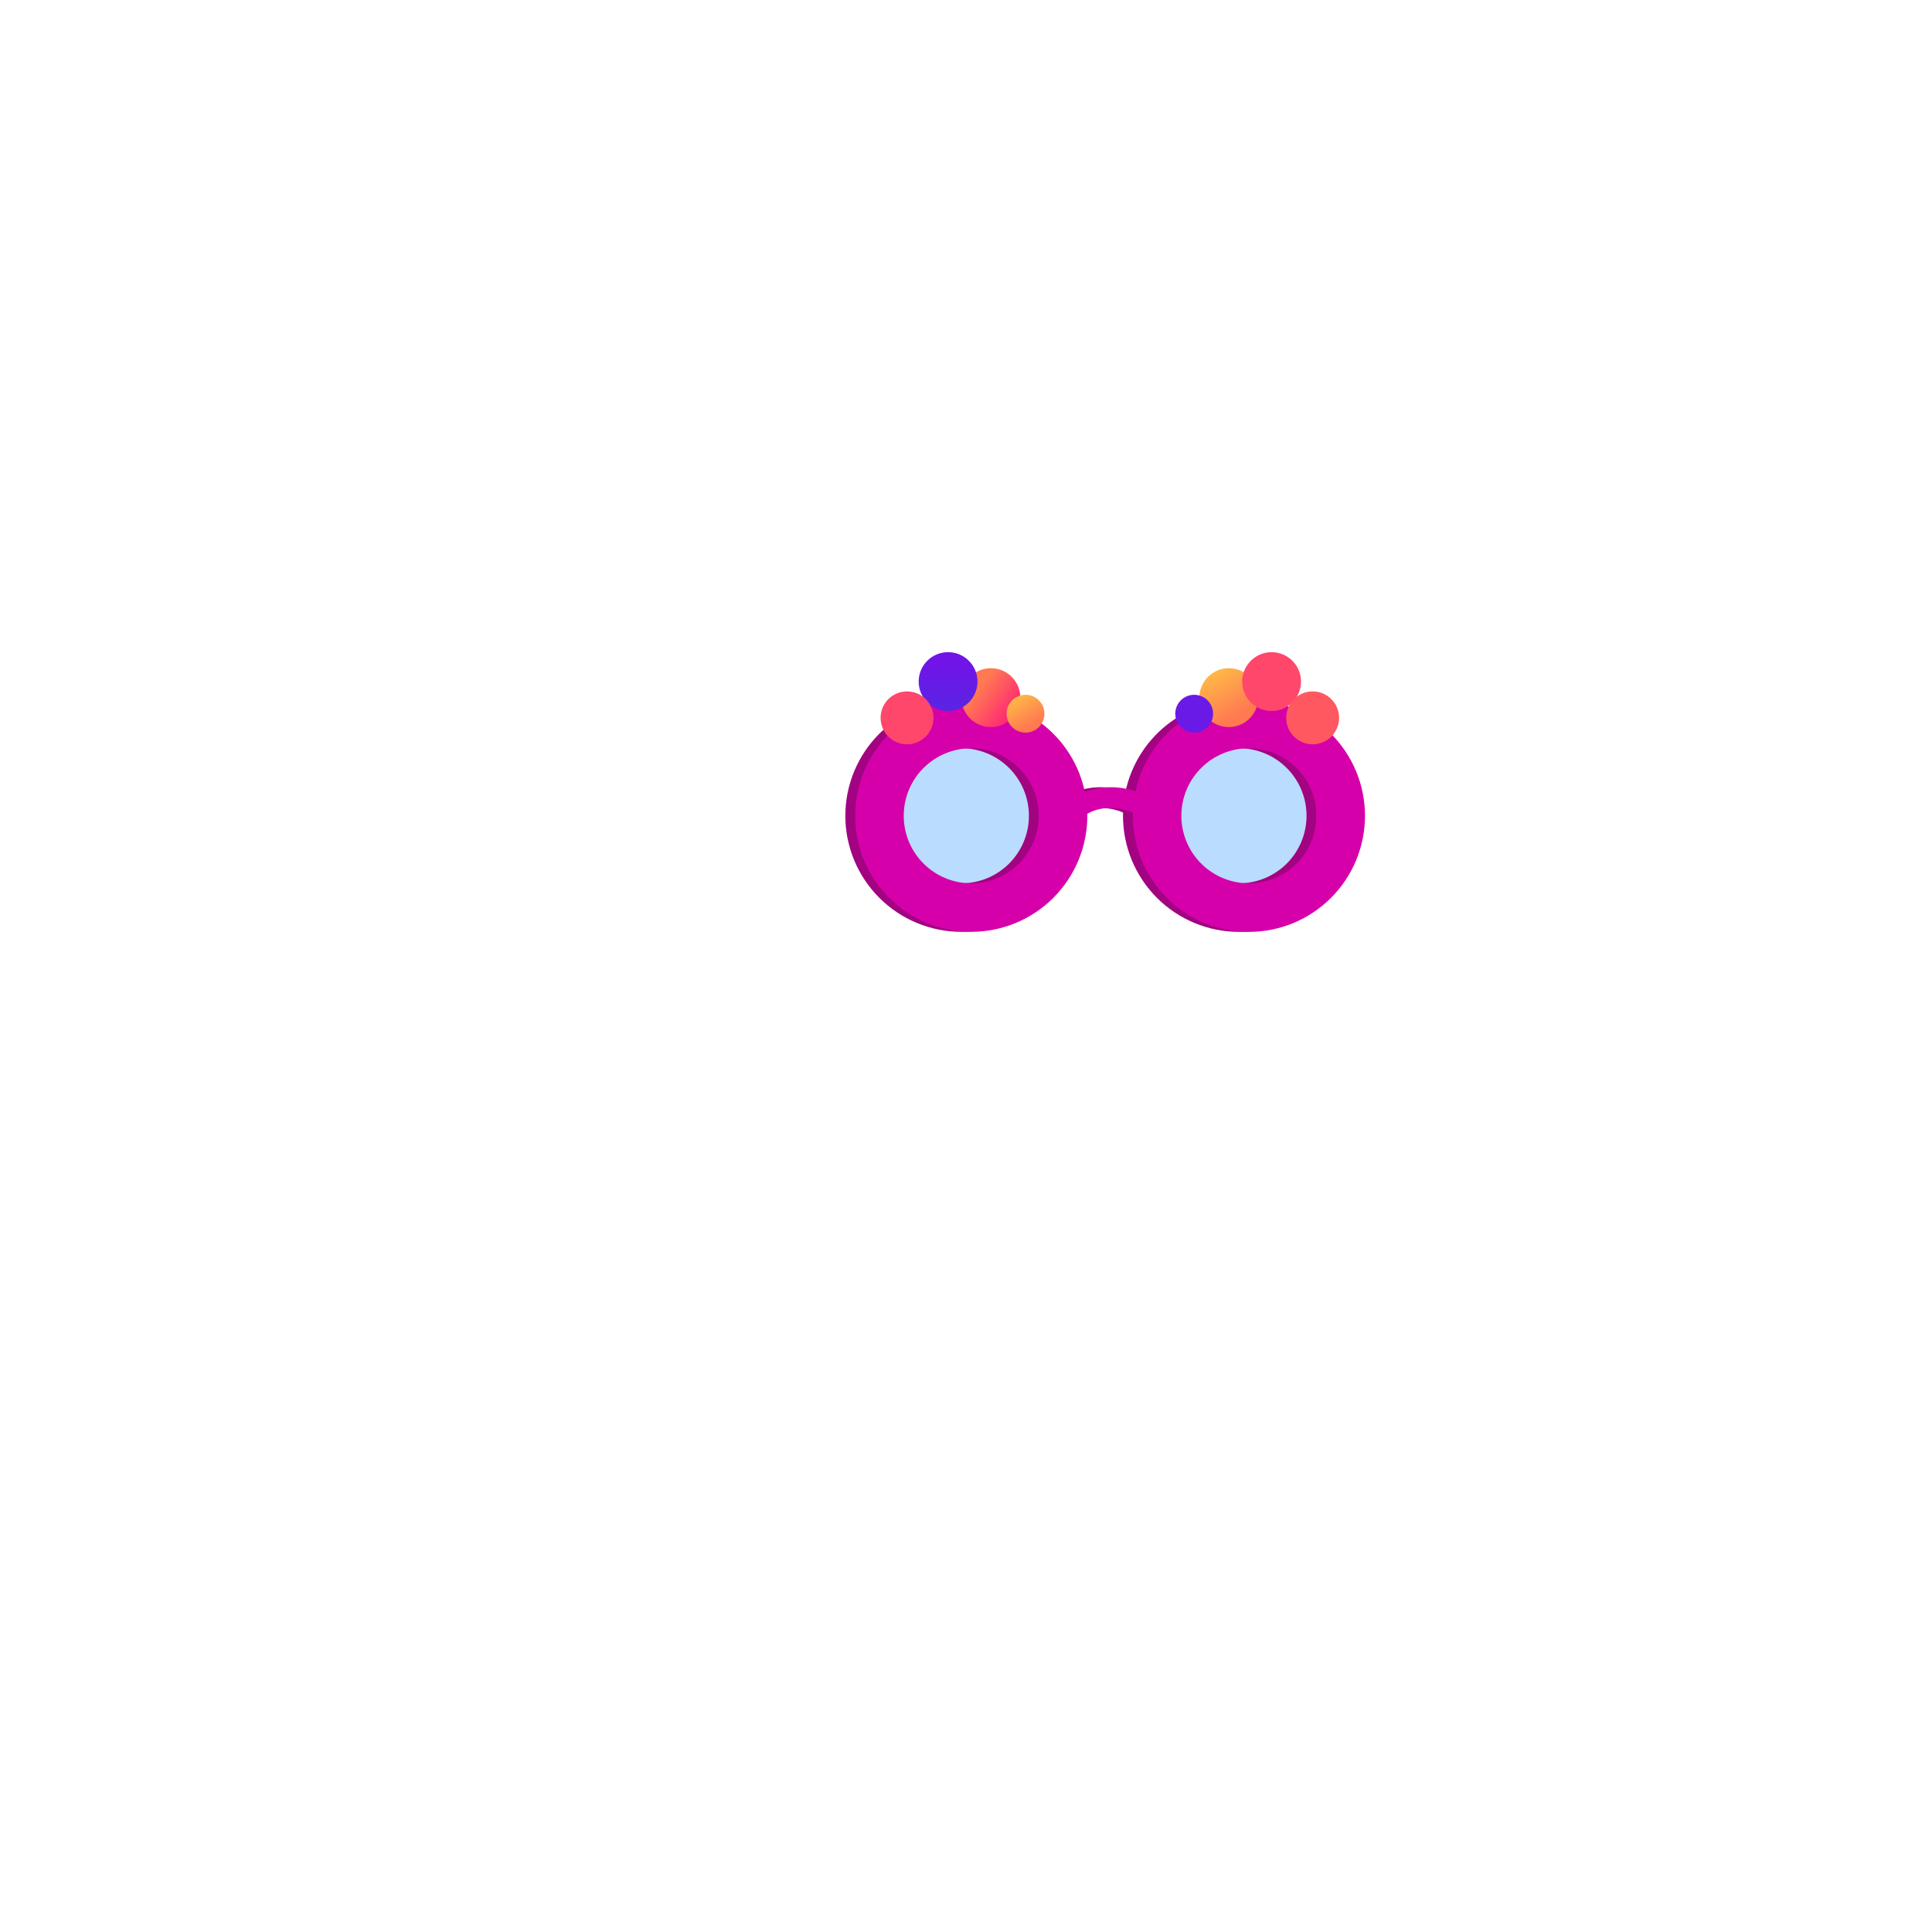
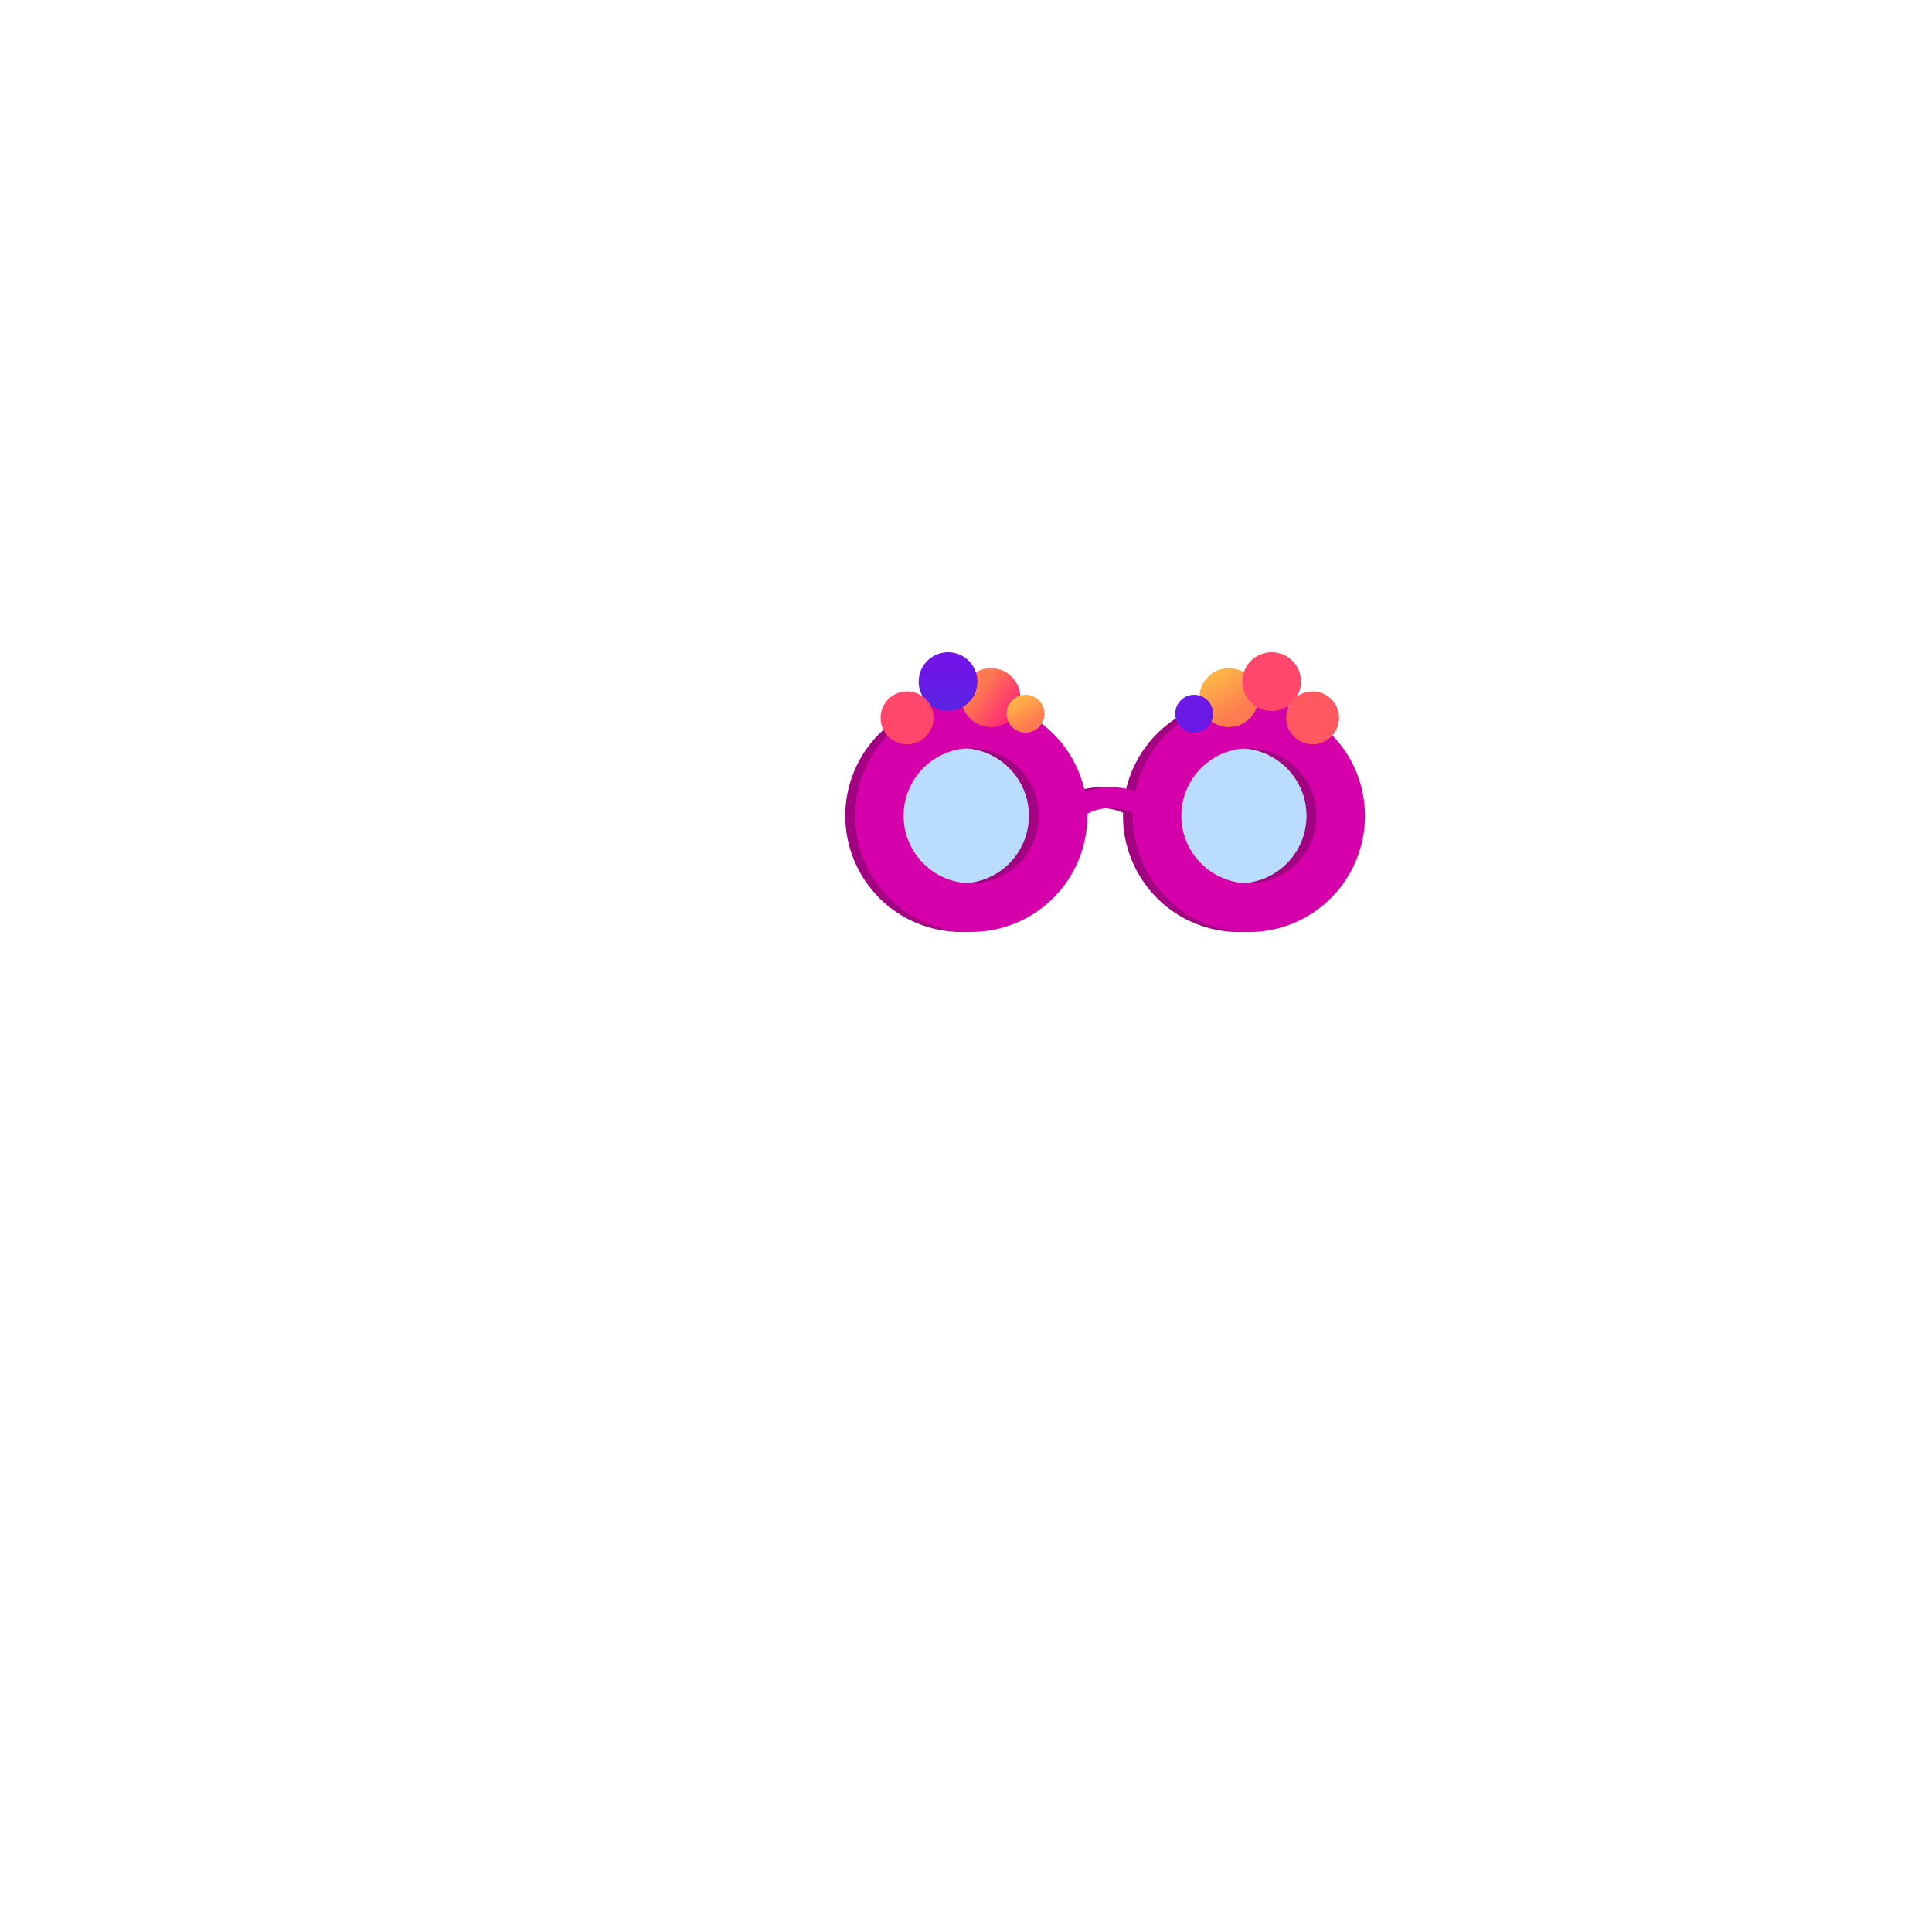
- <svg xmlns="http://www.w3.org/2000/svg" version="1.1" id="asset" x="0px" y="0px" viewBox="0 0 2000 2000" style="enable-background:new 0 0 2000 2000;" xml:space="preserve">
-   <style type="text/css">
- 	.st0{fill:#9DCFFF;fill-opacity:0.7;}
- 	.st1{fill:#A20381;}
- 	.st2{fill:#D600AA;}
- 	.st3{fill:url(#SVGID_1_);}
- 	.st4{fill:url(#SVGID_00000029752199121303649290000008057399925088890768_);}
- 	.st5{fill:#FF476C;}
- 	.st6{fill:url(#SVGID_00000029761736567883589000000004678725166355996575_);}
- 	.st7{fill:url(#SVGID_00000094584607354220920750000002396361819769976499_);}
- 	.st8{fill:#FF5860;}
- 	.st9{fill:#691AE7;}
- </style>
+ <svg xmlns="http://www.w3.org/2000/svg" version="1.1" id="asset" x="0px" y="0px" viewBox="0 0 2000 2000" enable-background="new 0 0 2000 2000" xml:space="preserve">
  <g>
-     <path class="st0" d="M1293.59,935.04c50.01,0,90.54-40.54,90.54-90.54s-40.54-90.54-90.54-90.54s-90.54,40.54-90.54,90.54   S1243.58,935.04,1293.59,935.04z" />
-     <path class="st0" d="M1005.44,935.04c50.01,0,90.54-40.54,90.54-90.54s-40.54-90.54-90.54-90.54c-50,0-90.54,40.54-90.54,90.54   S955.44,935.04,1005.44,935.04z" />
-     <path class="st1" d="M1282.62,724.35c-27.46,0-54.08,9.41-75.45,26.65c-21.37,17.24-36.19,41.28-42,68.12   c-14.3-4.9-33.9-6.54-52.34,0.75c-5.66-27-20.44-51.23-41.86-68.63c-21.42-17.39-48.16-26.89-75.75-26.89   c-31.86,0-62.42,12.66-84.95,35.19s-35.19,53.09-35.19,84.95s12.66,62.42,35.19,84.95s53.09,35.19,84.95,35.19   c31.87,0,62.42-12.66,84.96-35.19c22.53-22.53,35.19-53.09,35.19-84.96c0-0.71,0-1.42,0-2.13c17.58-9.79,37.71-5.51,47.19-1.23   c0,1.12-0.05,2.24-0.05,3.41c0,31.86,12.66,62.42,35.19,84.96s53.09,35.19,84.96,35.19c31.86,0,62.42-12.66,84.95-35.19   c22.53-22.53,35.19-53.09,35.19-84.95c0.01-15.78-3.1-31.41-9.14-45.99s-14.89-27.83-26.05-38.99s-24.41-20.01-38.99-26.05   C1314.03,727.45,1298.4,724.34,1282.62,724.35z M995.23,914.39c-9.18,0-18.27-1.81-26.75-5.32s-16.19-8.66-22.68-15.15   c-6.49-6.49-11.64-14.2-15.15-22.68s-5.32-17.57-5.32-26.75c0-18.54,7.36-36.32,20.47-49.42c13.11-13.11,30.89-20.47,49.42-20.47   c9.18,0,18.27,1.81,26.75,5.32c8.48,3.51,16.19,8.66,22.68,15.15s11.64,14.2,15.15,22.68s5.32,17.57,5.32,26.75   s-1.81,18.27-5.32,26.75c-3.51,8.48-8.66,16.19-15.15,22.68s-14.2,11.64-22.68,15.15C1013.5,912.58,1004.41,914.39,995.23,914.39z    M1282.62,914.39c-18.54,0-36.32-7.36-49.43-20.47c-13.11-13.11-20.47-30.89-20.47-49.43s7.37-36.32,20.48-49.42   c13.11-13.11,30.89-20.47,49.43-20.47s36.32,7.36,49.42,20.47c13.11,13.11,20.47,30.89,20.47,49.42c0,9.18-1.81,18.27-5.32,26.75   c-3.51,8.48-8.66,16.19-15.15,22.68s-14.2,11.64-22.68,15.15C1300.89,912.58,1291.8,914.39,1282.62,914.39z" />
-     <path class="st2" d="M1292.84,724.35c-27.46,0-54.08,9.41-75.45,26.65c-21.37,17.24-36.19,41.28-41.99,68.12   c-14.3-4.9-33.9-6.54-52.34,0.75c-5.66-27-20.44-51.23-41.86-68.63c-21.42-17.39-48.16-26.89-75.75-26.89   c-31.86,0-62.42,12.66-84.95,35.19s-35.19,53.09-35.19,84.95s12.66,62.42,35.19,84.95s53.09,35.19,84.95,35.19   s62.43-12.66,84.96-35.19c22.53-22.53,35.19-53.09,35.19-84.96c0-0.71,0-1.42,0-2.13c17.58-9.79,37.71-5.51,47.19-1.23   c0,1.12-0.05,2.24-0.05,3.41c0,31.86,12.66,62.42,35.19,84.96c22.53,22.53,53.09,35.19,84.96,35.19   c31.86,0,62.42-12.66,84.95-35.19c22.53-22.53,35.19-53.09,35.19-84.95c0.01-15.78-3.1-31.41-9.14-45.99s-14.89-27.83-26.05-38.99   s-24.41-20.01-38.99-26.05C1324.25,727.45,1308.62,724.34,1292.84,724.35z M1005.44,914.39c-9.18,0-18.27-1.81-26.75-5.32   s-16.19-8.66-22.68-15.15c-6.49-6.49-11.64-14.2-15.15-22.68s-5.32-17.57-5.32-26.75c0-18.54,7.36-36.32,20.47-49.42   c13.11-13.11,30.89-20.47,49.42-20.47c9.18,0,18.27,1.81,26.75,5.32s16.19,8.66,22.68,15.15c6.49,6.49,11.64,14.2,15.15,22.68   s5.32,17.57,5.32,26.75s-1.81,18.27-5.32,26.75c-3.51,8.48-8.66,16.19-15.15,22.68s-14.2,11.64-22.68,15.15   C1023.71,912.58,1014.62,914.39,1005.44,914.39z M1292.84,914.39c-18.54,0-36.32-7.36-49.43-20.47   c-13.11-13.11-20.47-30.89-20.47-49.43s7.37-36.32,20.48-49.42c13.11-13.11,30.89-20.47,49.43-20.47s36.32,7.36,49.42,20.47   c13.11,13.11,20.47,30.89,20.47,49.42c0,9.18-1.81,18.27-5.32,26.75c-3.51,8.48-8.66,16.19-15.15,22.68s-14.2,11.64-22.68,15.15   C1311.11,912.58,1302.02,914.39,1292.84,914.39z" />
-     <linearGradient id="SVGID_1_" gradientUnits="userSpaceOnUse" x1="449.581" y1="6080.104" x2="487.497" y2="6052.087" gradientTransform="matrix(1 0 0 -1 564 6793.294)">
+     <path fill="#9DCFFF" fill-opacity="0.7" d="M1293.6,935c50,0,90.5-40.5,90.5-90.5s-40.5-90.5-90.5-90.5s-90.5,40.5-90.5,90.5   S1243.6,935,1293.6,935z" />
+     <path fill="#9DCFFF" fill-opacity="0.7" d="M1005.4,935c50,0,90.5-40.5,90.5-90.5s-40.5-90.5-90.5-90.5c-50,0-90.5,40.5-90.5,90.5   S955.4,935,1005.4,935z" />
+     <path fill="#A20381" d="M1282.6,724.3c-27.5,0-54.1,9.4-75.4,26.7c-21.4,17.2-36.2,41.3-42,68.1c-14.3-4.9-33.9-6.5-52.3,0.8   c-5.7-27-20.4-51.2-41.9-68.6c-21.4-17.4-48.2-26.9-75.8-26.9c-31.9,0-62.4,12.7-85,35.2s-35.2,53.1-35.2,85s12.7,62.4,35.2,85   s53.1,35.2,85,35.2c31.9,0,62.4-12.7,85-35.2c22.5-22.5,35.2-53.1,35.2-85c0-0.7,0-1.4,0-2.1c17.6-9.8,37.7-5.5,47.2-1.2   c0,1.1-0.1,2.2-0.1,3.4c0,31.9,12.7,62.4,35.2,85s53.1,35.2,85,35.2c31.9,0,62.4-12.7,84.9-35.2c22.5-22.5,35.2-53.1,35.2-85   c0-15.8-3.1-31.4-9.1-46s-14.9-27.8-26.1-39s-24.4-20-39-26C1314,727.5,1298.4,724.3,1282.6,724.3z M995.2,914.4   c-9.2,0-18.3-1.8-26.8-5.3s-16.2-8.7-22.7-15.2c-6.5-6.5-11.6-14.2-15.2-22.7s-5.3-17.6-5.3-26.8c0-18.5,7.4-36.3,20.5-49.4   c13.1-13.1,30.9-20.5,49.4-20.5c9.2,0,18.3,1.8,26.8,5.3c8.5,3.5,16.2,8.7,22.7,15.2s11.6,14.2,15.2,22.7s5.3,17.6,5.3,26.8   s-1.8,18.3-5.3,26.8c-3.5,8.5-8.7,16.2-15.2,22.7s-14.2,11.6-22.7,15.2C1013.5,912.6,1004.4,914.4,995.2,914.4z M1282.6,914.4   c-18.5,0-36.3-7.4-49.4-20.5c-13.1-13.1-20.5-30.9-20.5-49.4s7.4-36.3,20.5-49.4c13.1-13.1,30.9-20.5,49.4-20.5s36.3,7.4,49.4,20.5   c13.1,13.1,20.5,30.9,20.5,49.4c0,9.2-1.8,18.3-5.3,26.8c-3.5,8.5-8.7,16.2-15.2,22.7s-14.2,11.6-22.7,15.2   C1300.9,912.6,1291.8,914.4,1282.6,914.4z" />
+     <path fill="#D600AA" d="M1292.8,724.3c-27.5,0-54.1,9.4-75.4,26.7c-21.4,17.2-36.2,41.3-42,68.1c-14.3-4.9-33.9-6.5-52.3,0.8   c-5.7-27-20.4-51.2-41.9-68.6c-21.4-17.4-48.2-26.9-75.8-26.9c-31.9,0-62.4,12.7-85,35.2s-35.2,53.1-35.2,85s12.7,62.4,35.2,85   s53.1,35.2,85,35.2s62.4-12.7,85-35.2c22.5-22.5,35.2-53.1,35.2-85c0-0.7,0-1.4,0-2.1c17.6-9.8,37.7-5.5,47.2-1.2   c0,1.1-0.1,2.2-0.1,3.4c0,31.9,12.7,62.4,35.2,85c22.5,22.5,53.1,35.2,85,35.2c31.9,0,62.4-12.7,84.9-35.2   c22.5-22.5,35.2-53.1,35.2-85c0-15.8-3.1-31.4-9.1-46s-14.9-27.8-26.1-39s-24.4-20-39-26C1324.2,727.5,1308.6,724.3,1292.8,724.3z    M1005.4,914.4c-9.2,0-18.3-1.8-26.8-5.3s-16.2-8.7-22.7-15.2c-6.5-6.5-11.6-14.2-15.2-22.7s-5.3-17.6-5.3-26.8   c0-18.5,7.4-36.3,20.5-49.4c13.1-13.1,30.9-20.5,49.4-20.5c9.2,0,18.3,1.8,26.8,5.3s16.2,8.7,22.7,15.2   c6.5,6.5,11.6,14.2,15.2,22.7s5.3,17.6,5.3,26.8s-1.8,18.3-5.3,26.8c-3.5,8.5-8.7,16.2-15.2,22.7s-14.2,11.6-22.7,15.2   C1023.7,912.6,1014.6,914.4,1005.4,914.4z M1292.8,914.4c-18.5,0-36.3-7.4-49.4-20.5c-13.1-13.1-20.5-30.9-20.5-49.4   s7.4-36.3,20.5-49.4c13.1-13.1,30.9-20.5,49.4-20.5s36.3,7.4,49.4,20.5c13.1,13.1,20.5,30.9,20.5,49.4c0,9.2-1.8,18.3-5.3,26.8   c-3.5,8.5-8.7,16.2-15.2,22.7s-14.2,11.6-22.7,15.2C1311.1,912.6,1302,914.4,1292.8,914.4z" />
+     <linearGradient id="SVGID_1_" gradientUnits="userSpaceOnUse" x1="449.581" y1="-5780.104" x2="487.497" y2="-5752.087" gradientTransform="matrix(1 0 0 1 564 6493.294)">
      <stop offset="0" style="stop-color:#FF7951" />
      <stop offset="1" style="stop-color:#FF2078" />
    </linearGradient>
-     <path class="st3" d="M1025.76,752.66c16.83,0,30.47-13.64,30.47-30.47s-13.64-30.47-30.47-30.47c-16.83,0-30.47,13.64-30.47,30.47   S1008.93,752.66,1025.76,752.66z" />
-     <linearGradient id="SVGID_00000008832613288643403610000018053764390254554526_" gradientUnits="userSpaceOnUse" x1="418.315" y1="6118.002" x2="415.562" y2="6022.808" gradientTransform="matrix(1 0 0 -1 564 6793.294)">
+     <path fill="url(#SVGID_1_)" d="M1025.8,752.7c16.8,0,30.5-13.6,30.5-30.5s-13.6-30.5-30.5-30.5c-16.8,0-30.5,13.6-30.5,30.5   S1008.9,752.7,1025.8,752.7z" />
+     <linearGradient id="SVGID_00000106121733366419112410000004507593247027386523_" gradientUnits="userSpaceOnUse" x1="418.315" y1="-5818.002" x2="415.562" y2="-5722.808" gradientTransform="matrix(1 0 0 1 564 6493.294)">
      <stop offset="0.133" style="stop-color:#7014E8" />
      <stop offset="1" style="stop-color:#4931DE" />
    </linearGradient>
-     <path style="fill:url(#SVGID_00000008832613288643403610000018053764390254554526_);" d="M981.44,736   c16.81,0,30.44-13.63,30.44-30.44s-13.63-30.44-30.44-30.44S951,688.75,951,705.56C951,722.38,964.63,736,981.44,736z" />
-     <path class="st5" d="M938.96,770.5c15.12,0,27.38-12.26,27.38-27.38s-12.26-27.38-27.38-27.38s-27.38,12.26-27.38,27.38   S923.84,770.5,938.96,770.5z" />
-     <linearGradient id="SVGID_00000181797993173906119430000004592942385268600985_" gradientUnits="userSpaceOnUse" x1="482.806" y1="6078.855" x2="510.181" y2="6033.733" gradientTransform="matrix(1 0 0 -1 564 6793.294)">
+     <path fill="url(#SVGID_00000106121733366419112410000004507593247027386523_)" d="M981.4,736c16.8,0,30.4-13.6,30.4-30.4   s-13.6-30.4-30.4-30.4S951,688.8,951,705.6C951,722.4,964.6,736,981.4,736z" />
+     <path fill="#FF476C" d="M939,770.5c15.1,0,27.4-12.3,27.4-27.4s-12.3-27.4-27.4-27.4s-27.4,12.3-27.4,27.4S923.8,770.5,939,770.5z" />
+     <linearGradient id="SVGID_00000015344166967022617210000000126488569689898151_" gradientUnits="userSpaceOnUse" x1="482.807" y1="-5778.855" x2="510.182" y2="-5733.733" gradientTransform="matrix(1 0 0 1 564 6493.294)">
      <stop offset="0.109" style="stop-color:#FFBE46" />
      <stop offset="0.789" style="stop-color:#FF7951" />
    </linearGradient>
-     <path style="fill:url(#SVGID_00000181797993173906119430000004592942385268600985_);" d="M1061.6,758.4   c10.81,0,19.58-8.77,19.58-19.58c0-10.82-8.77-19.58-19.58-19.58c-10.82,0-19.58,8.77-19.58,19.58   C1042.01,749.63,1050.78,758.4,1061.6,758.4z" />
-     <linearGradient id="SVGID_00000060732070068906587540000009727132997842858897_" gradientUnits="userSpaceOnUse" x1="685.034" y1="6109.04" x2="727.634" y2="6038.826" gradientTransform="matrix(1 0 0 -1 564 6793.294)">
+     <path fill="url(#SVGID_00000015344166967022617210000000126488569689898151_)" d="M1061.6,758.4c10.8,0,19.6-8.8,19.6-19.6   c0-10.8-8.8-19.6-19.6-19.6c-10.8,0-19.6,8.8-19.6,19.6C1042,749.6,1050.8,758.4,1061.6,758.4z" />
+     <linearGradient id="SVGID_00000119801019833872630130000009244587396099457467_" gradientUnits="userSpaceOnUse" x1="685.034" y1="-5809.04" x2="727.634" y2="-5738.826" gradientTransform="matrix(1 0 0 1 564 6493.294)">
      <stop offset="0.109" style="stop-color:#FFBE46" />
      <stop offset="0.789" style="stop-color:#FF7951" />
    </linearGradient>
-     <path style="fill:url(#SVGID_00000060732070068906587540000009727132997842858897_);" d="M1272.05,752.66   c16.83,0,30.47-13.64,30.47-30.47s-13.64-30.47-30.47-30.47s-30.47,13.64-30.47,30.47S1255.22,752.66,1272.05,752.66z" />
-     <path class="st5" d="M1316.36,736c16.81,0,30.44-13.63,30.44-30.44s-13.63-30.44-30.44-30.44s-30.44,13.63-30.44,30.44   C1285.92,722.38,1299.55,736,1316.36,736z" />
-     <path class="st8" d="M1358.84,770.5c15.12,0,27.38-12.26,27.38-27.38s-12.26-27.38-27.38-27.38s-27.38,12.26-27.38,27.38   S1343.72,770.5,1358.84,770.5z" />
-     <path class="st9" d="M1236.21,758.4c10.82,0,19.58-8.77,19.58-19.58c0-10.82-8.77-19.58-19.58-19.58   c-10.82,0-19.58,8.77-19.58,19.58S1225.39,758.4,1236.21,758.4z" />
+     <path fill="url(#SVGID_00000119801019833872630130000009244587396099457467_)" d="M1272.1,752.7c16.8,0,30.5-13.6,30.5-30.5   s-13.6-30.5-30.5-30.5s-30.5,13.6-30.5,30.5S1255.2,752.7,1272.1,752.7z" />
+     <path fill="#FF476C" d="M1316.4,736c16.8,0,30.4-13.6,30.4-30.4s-13.6-30.4-30.4-30.4s-30.4,13.6-30.4,30.4   C1285.9,722.4,1299.6,736,1316.4,736z" />
+     <path fill="#FF5860" d="M1358.8,770.5c15.1,0,27.4-12.3,27.4-27.4s-12.3-27.4-27.4-27.4s-27.4,12.3-27.4,27.4   S1343.7,770.5,1358.8,770.5z" />
+     <path fill="#691AE7" d="M1236.2,758.4c10.8,0,19.6-8.8,19.6-19.6c0-10.8-8.8-19.6-19.6-19.6c-10.8,0-19.6,8.8-19.6,19.6   S1225.4,758.4,1236.2,758.4z" />
  </g>
</svg>
